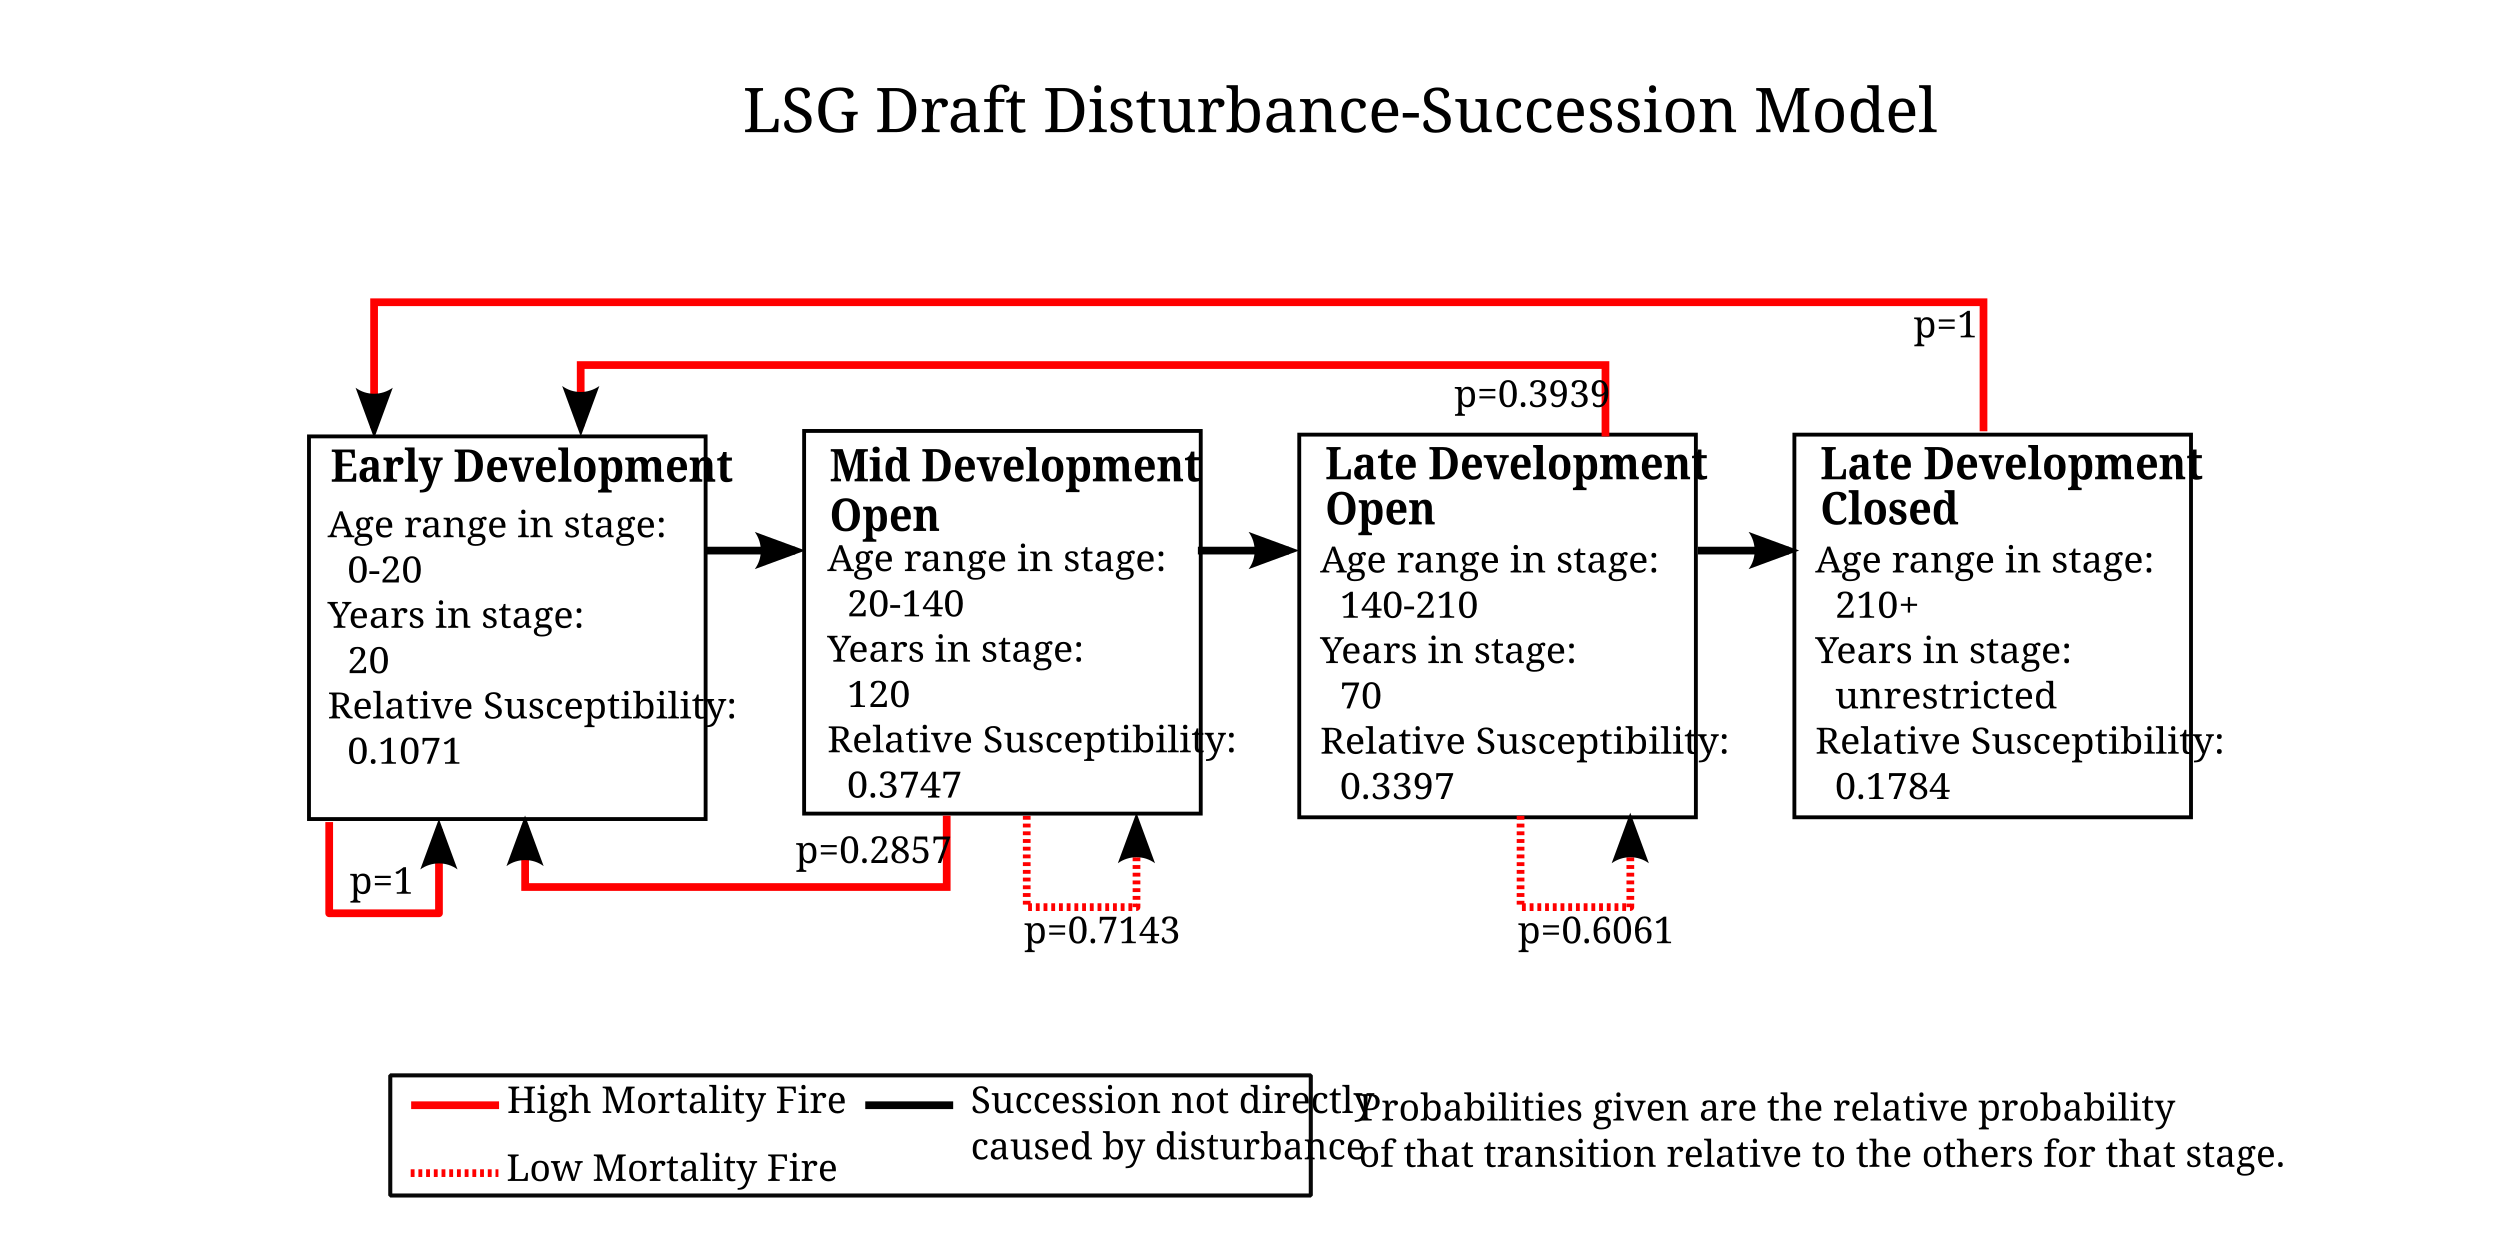
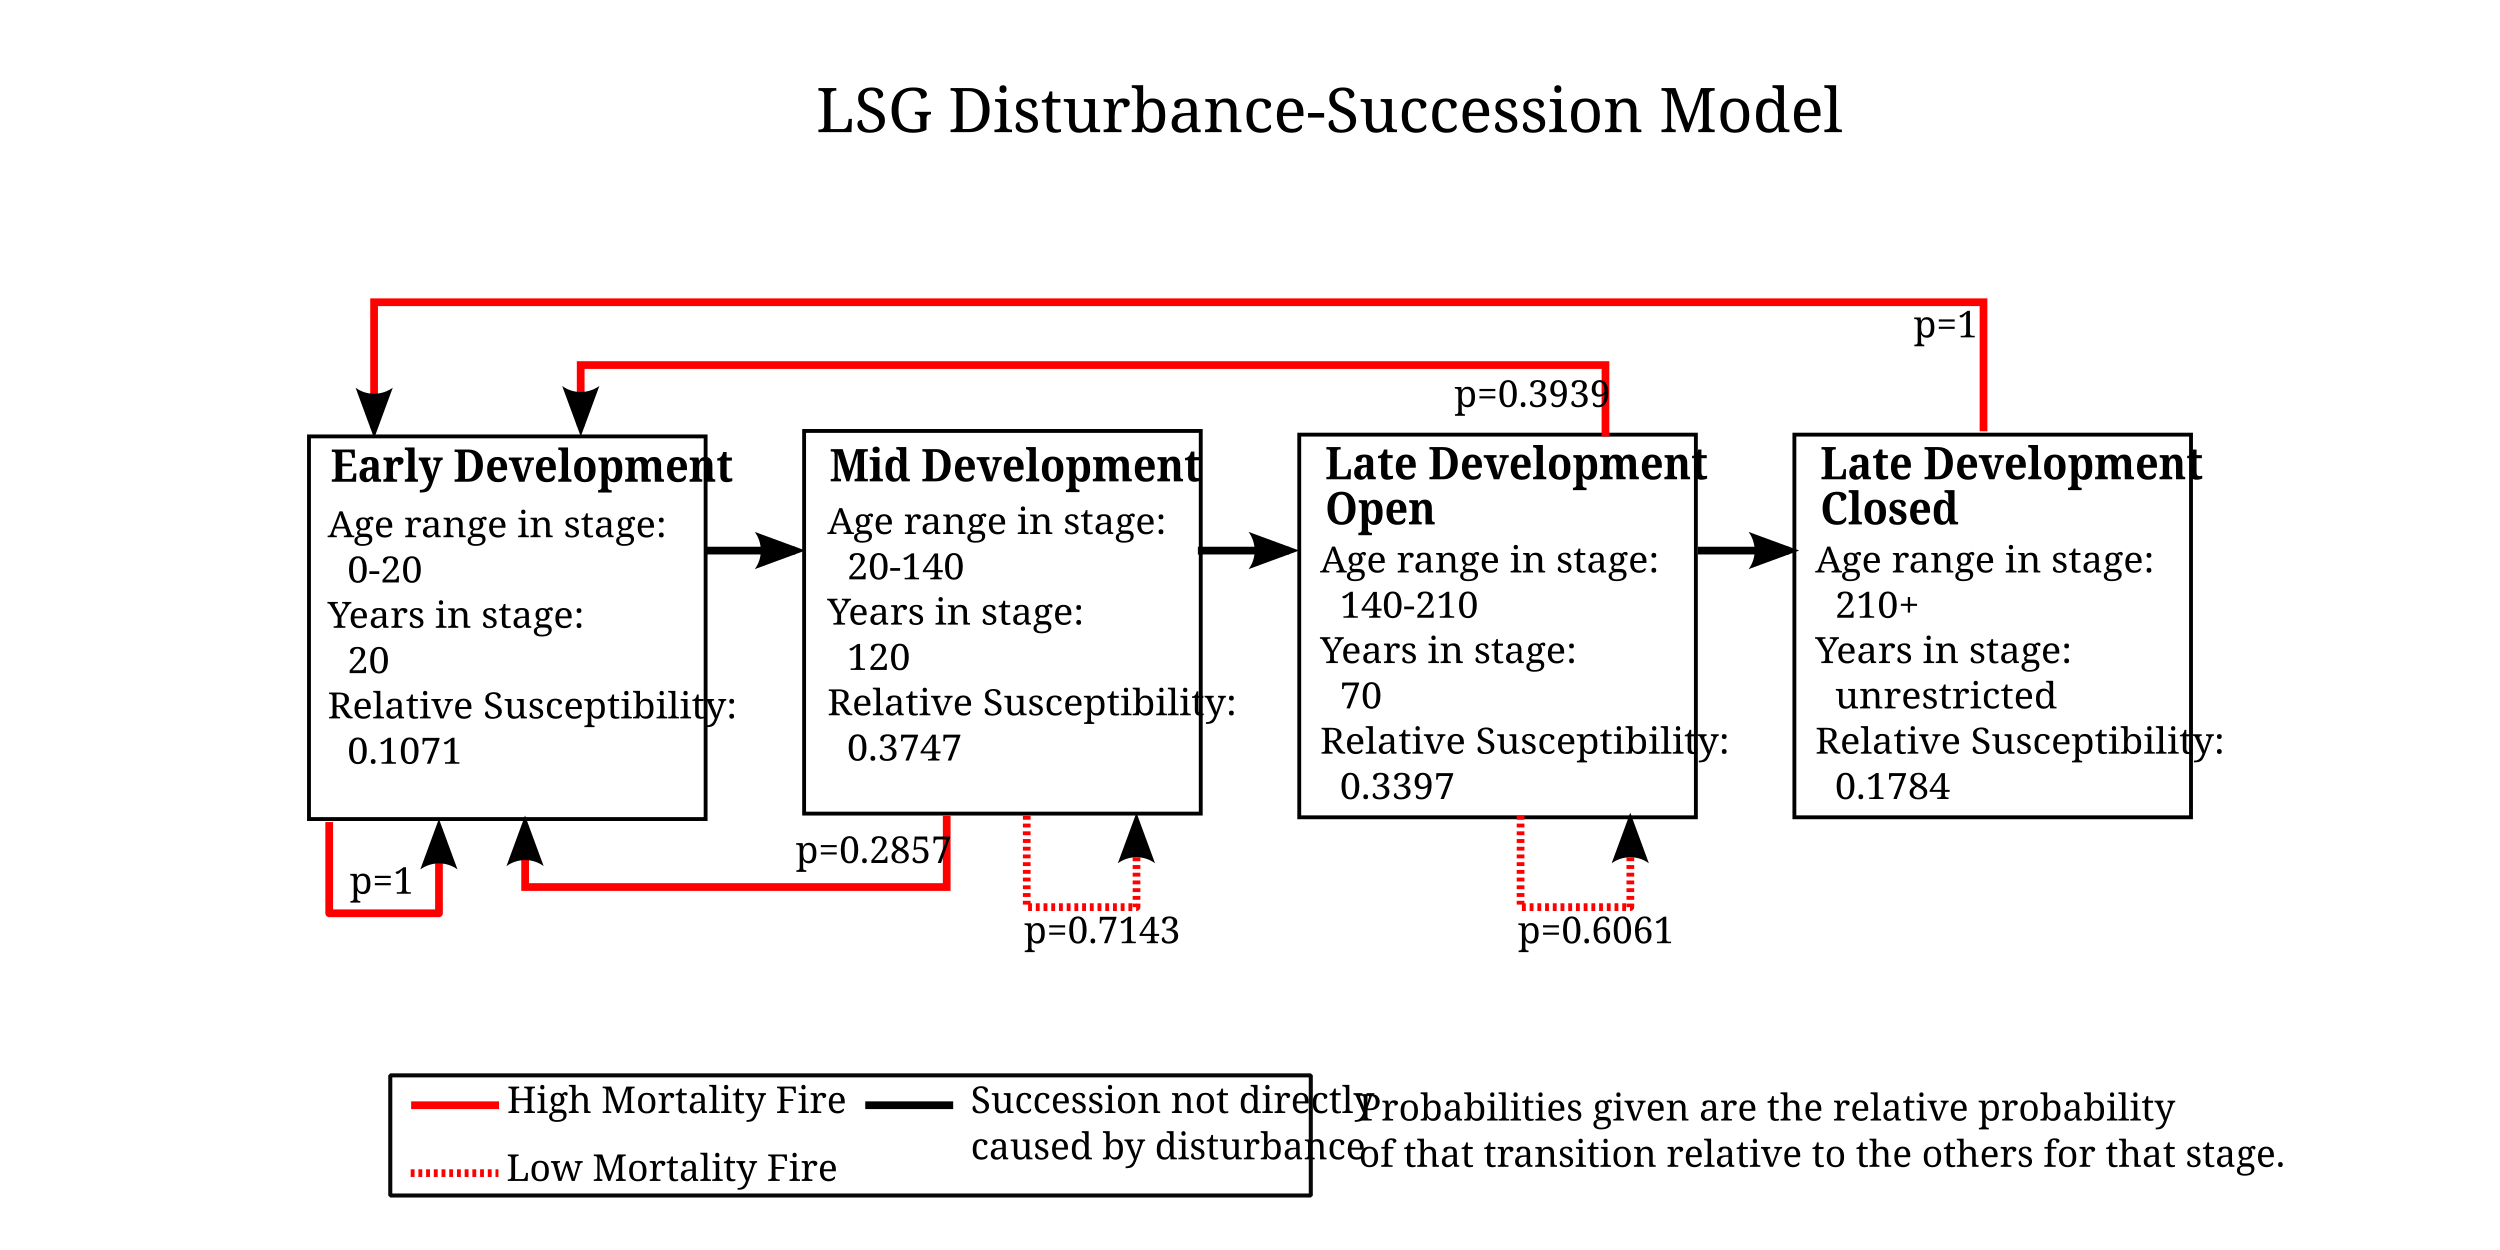
<svg xmlns="http://www.w3.org/2000/svg" width="810" height="405" id="svg2" version="1.1">
  <defs id="defs4">
    <marker orient="auto" refY="0" refX="0" id="Arrow2Mstart" style="overflow:visible">
      <path id="path4311" style="font-size:12px;fill-rule:evenodd;stroke-width:0.625;stroke-linejoin:round" d="M 8.719,4.034 -2.207,0.016 8.719,-4.002 c -1.745,2.372 -1.735,5.617 -6e-7,8.035 z" transform="scale(0.6,0.6)" />
    </marker>
    <marker orient="auto" refY="0" refX="0" id="Arrow1Mstart" style="overflow:visible">
      <path id="path7827" d="M 0,0 5,-5 -12.5,0 5,5 0,0 z" style="fill-rule:evenodd;stroke:#000000;stroke-width:1pt;marker-start:none" transform="matrix(0.4,0,0,0.4,4,0)" />
    </marker>
    <marker orient="auto" refY="0" refX="0" id="Arrow1Mend" style="overflow:visible">
      <path id="path6192" d="M 0,0 5,-5 -12.5,0 5,5 0,0 z" style="fill-rule:evenodd;stroke:#000000;stroke-width:1pt;marker-start:none" transform="matrix(-0.4,0,0,-0.4,-4,0)" />
    </marker>
    <marker orient="auto" refY="0" refX="0" id="Arrow1Lend" style="overflow:visible">
      <path id="path3980" d="M 0,0 5,-5 -12.5,0 5,5 0,0 z" style="fill-rule:evenodd;stroke:#000000;stroke-width:1pt;marker-start:none" transform="matrix(-0.8,0,0,-0.8,-10,0)" />
    </marker>
    <marker orient="auto" refY="0" refX="0" id="Arrow1Lstart" style="overflow:visible">
      <path id="path3977" d="M 0,0 5,-5 -12.5,0 5,5 0,0 z" style="fill-rule:evenodd;stroke:#000000;stroke-width:1pt;marker-start:none" transform="matrix(0.8,0,0,0.8,10,0)" />
    </marker>
    <marker orient="auto" refY="0" refX="0" id="Arrow2Lend" style="overflow:visible">
      <path id="path3998" style="font-size:12px;fill-rule:evenodd;stroke-width:0.625;stroke-linejoin:round" d="M 8.719,4.034 -2.207,0.016 8.719,-4.002 c -1.745,2.372 -1.735,5.617 -6e-7,8.035 z" transform="matrix(-1.1,0,0,-1.1,-1.1,0)" />
    </marker>
    <marker orient="auto" refY="0" refX="0" id="Arrow2Mend" style="overflow:visible">
      <path id="path4004" style="font-size:12px;fill-rule:evenodd;stroke-width:0.625;stroke-linejoin:round" d="M 8.719,4.034 -2.207,0.016 8.719,-4.002 c -1.745,2.372 -1.735,5.617 -6e-7,8.035 z" transform="scale(-0.6,-0.6)" />
    </marker>
    <marker orient="auto" refY="0" refX="0" id="TriangleOutM" style="overflow:visible">
      <path id="path4123" d="m 5.77,0 -8.65,5 0,-10 8.65,5 z" style="fill-rule:evenodd;stroke:#000000;stroke-width:1pt;marker-start:none" transform="scale(0.4,0.4)" />
    </marker>
  </defs>
  <g id="layer7" style="display:inline" transform="translate(0,-180)">
    <text xml:space="preserve" style="font-size:12px;font-style:normal;font-variant:normal;font-weight:normal;font-stretch:normal;text-align:start;line-height:125%;letter-spacing:0px;word-spacing:0px;writing-mode:lr-tb;text-anchor:start;fill:#000000;fill-opacity:1;stroke:none;font-family:Garamond;-inkscape-font-specification:Garamond" x="440.25" y="528.052" id="text3982">
      <tspan x="440.25" y="528.052" id="tspan6796" />
      <tspan x="440.25" y="543.052" id="tspan6798">Probabilities given are the relative probability </tspan>
      <tspan x="440.25" y="558.052" id="tspan3384">of that transition relative to the others for that stage.</tspan>
    </text>
-     <text xml:space="preserve" style="font-size:12px;font-style:normal;font-variant:normal;font-weight:normal;font-stretch:normal;text-align:start;line-height:125%;letter-spacing:0px;word-spacing:0px;writing-mode:lr-tb;text-anchor:start;fill:#000000;fill-opacity:1;stroke:none;display:inline;font-family:Garamond;-inkscape-font-specification:Garamond" x="240.645" y="222.816" id="text4082">
-       <tspan id="tspan4084" x="240.645" y="222.816" style="font-size:20px">LSG Draft Disturbance-Succession Model</tspan>
+     <text xml:space="preserve" style="font-size:12px;font-style:normal;font-variant:normal;font-weight:normal;font-stretch:normal;text-align:start;line-height:125%;letter-spacing:0px;word-spacing:0px;writing-mode:lr-tb;text-anchor:start;fill:#000000;fill-opacity:1;stroke:none;display:inline;font-family:Garamond;-inkscape-font-specification:Garamond" x="264.395" y="222.816" id="text4082">
+       <tspan id="tspan4084" x="264.395" y="222.816" style="font-size:20px">LSG Disturbance-Succession Model</tspan>
    </text>
    <g id="g4211" transform="translate(-75.72105,0)">
      <g transform="translate(-316.9964,0)" id="g3370">
        <g id="g3386" transform="translate(294,-22)">
          <text id="text3898" y="562.617" x="262.986" style="font-size:12px;font-style:normal;font-variant:normal;font-weight:normal;font-stretch:normal;text-align:start;line-height:125%;letter-spacing:0px;word-spacing:0px;writing-mode:lr-tb;text-anchor:start;fill:#000000;fill-opacity:1;stroke:none;display:inline;font-family:Garamond;-inkscape-font-specification:Garamond" xml:space="preserve">
            <tspan id="tspan3978" y="562.617" x="262.986">High Mortality Fire</tspan>
          </text>
          <path id="path3928" d="m 231.929,560.094 28.483,0" style="fill:none;stroke:#ff0000;stroke-width:2.5;stroke-linecap:butt;stroke-linejoin:miter;stroke-miterlimit:4;stroke-opacity:1;stroke-dasharray:none;display:inline" />
        </g>
        <text xml:space="preserve" style="font-size:12px;font-style:normal;font-variant:normal;font-weight:normal;font-stretch:normal;text-align:start;line-height:125%;letter-spacing:0px;word-spacing:0px;writing-mode:lr-tb;text-anchor:start;fill:#000000;fill-opacity:1;stroke:none;display:inline;font-family:Garamond;-inkscape-font-specification:Garamond" x="556.796" y="562.617" id="text4005">
          <tspan x="556.796" y="562.617" id="tspan4007">Low Mortality Fire</tspan>
        </text>
        <path style="fill:none;stroke:#ff0000;stroke-width:2.497;stroke-linecap:butt;stroke-linejoin:miter;stroke-miterlimit:4;stroke-opacity:1;stroke-dasharray:1.249, 1.249;stroke-dashoffset:0;display:inline" d="m 525.783,560.094 28.42,0" id="path4009" />
        <g id="g3391" transform="translate(144,-22)">
          <text id="text4021" y="562.617" x="560.119" style="font-size:12px;font-style:normal;font-variant:normal;font-weight:normal;font-stretch:normal;text-align:start;line-height:125%;letter-spacing:0px;word-spacing:0px;writing-mode:lr-tb;text-anchor:start;fill:#000000;fill-opacity:1;stroke:none;display:inline;font-family:Garamond;-inkscape-font-specification:Garamond" xml:space="preserve">
            <tspan id="tspan4023" y="562.617" x="560.119"> Succession not directly </tspan>
            <tspan y="577.617" x="560.119" id="tspan3552"> caused by disturbance</tspan>
          </text>
          <path id="path4025" d="m 529.063,560.094 28.483,0" style="fill:none;stroke:#000000;stroke-width:2.5;stroke-linecap:butt;stroke-linejoin:miter;stroke-miterlimit:4;stroke-opacity:1;stroke-dasharray:none;display:inline" />
        </g>
      </g>
      <rect y="528.414" x="202.169" height="38.934" width="298.248" id="rect3408" style="opacity:0.97;fill:none;stroke:#000000;stroke-width:1.317;stroke-linecap:round;stroke-linejoin:miter;stroke-miterlimit:1.2;stroke-opacity:1;stroke-dasharray:none;stroke-dashoffset:0" />
    </g>
  </g>
  <g id="layer1" transform="translate(0,-647.3622)" style="display:inline">
    <flowRoot xml:space="preserve" id="flowRoot3761" style="font-size:10px;font-style:normal;font-variant:normal;font-weight:normal;font-stretch:normal;line-height:125%;letter-spacing:0px;word-spacing:0px;fill:#000000;fill-opacity:1;stroke:none;font-family:Garamond;-inkscape-font-specification:Garamond">
      <flowRegion id="flowRegion3763">
        <rect id="rect3765" width="81.861" height="81.861" x="272.578" y="244.495" style="font-size:10px;font-style:normal;font-variant:normal;font-weight:normal;font-stretch:normal;font-family:Garamond;-inkscape-font-specification:Garamond" />
      </flowRegion>
      <flowPara id="flowPara3767" />
    </flowRoot>
    <text xml:space="preserve" style="font-size:40px;font-style:normal;font-weight:normal;line-height:125%;letter-spacing:0px;word-spacing:0px;fill:#000000;fill-opacity:1;stroke:none;font-family:Sans" x="306.542" y="272.362" id="text3769" transform="translate(0,467.3622)">
      <tspan id="tspan3771" x="306.542" y="272.362" />
    </text>
    <flowRoot xml:space="preserve" id="flowRoot3773" style="font-size:40px;font-style:normal;font-variant:normal;font-weight:normal;font-stretch:normal;line-height:125%;letter-spacing:0px;word-spacing:0px;fill:#000000;fill-opacity:1;stroke:none;font-family:Garamond;-inkscape-font-specification:Garamond">
      <flowRegion id="flowRegion3775">
        <rect id="rect3777" width="81.861" height="76.635" x="272.578" y="247.107" style="font-style:normal;font-variant:normal;font-weight:normal;font-stretch:normal;font-family:Garamond;-inkscape-font-specification:Garamond" />
      </flowRegion>
      <flowPara id="flowPara3779" />
    </flowRoot>
    <flowRoot xml:space="preserve" id="flowRoot3789" style="font-size:40px;font-style:normal;font-weight:normal;line-height:125%;letter-spacing:0px;word-spacing:0px;fill:#000000;fill-opacity:1;stroke:none;font-family:Sans">
      <flowRegion id="flowRegion3791">
        <rect id="rect3793" width="8" height="48" x="264" y="257" />
      </flowRegion>
      <flowPara id="flowPara3795" />
    </flowRoot>
    <flowRoot xml:space="preserve" id="flowRoot3930" style="font-size:40px;font-style:normal;font-weight:normal;line-height:125%;letter-spacing:0px;word-spacing:0px;fill:#000000;fill-opacity:1;stroke:none;font-family:Sans">
      <flowRegion id="flowRegion3932">
        <rect id="rect3934" width="67.056" height="40.93" x="311.767" y="137.379" />
      </flowRegion>
      <flowPara id="flowPara3936" />
    </flowRoot>
    <flowRoot xml:space="preserve" id="flowRoot3938" style="font-size:40px;font-style:normal;font-weight:normal;line-height:125%;letter-spacing:0px;word-spacing:0px;fill:#000000;fill-opacity:1;stroke:none;font-family:Sans">
      <flowRegion id="flowRegion3940">
        <rect id="rect3942" width="55.735" height="74.023" x="262.128" y="239.269" />
      </flowRegion>
      <flowPara id="flowPara3944" />
    </flowRoot>
    <rect style="fill:none;stroke:#000000;stroke-width:0.99;stroke-linejoin:round;stroke-miterlimit:4;stroke-opacity:1;stroke-dasharray:none" id="rect6143" width="0" height="27.529" x="304.888" y="207.847" transform="translate(0,467.3622)" rx="0" ry="7.571" />
    <text xml:space="preserve" style="font-size:12px;font-style:normal;font-variant:normal;font-weight:normal;font-stretch:normal;text-align:start;line-height:125%;letter-spacing:0px;word-spacing:0px;writing-mode:lr-tb;text-anchor:start;fill:#000000;fill-opacity:1;stroke:none;font-family:Garamond;-inkscape-font-specification:Garamond" x="306.354" y="364.51" id="text3175" transform="translate(0,467.3622)">
      <tspan id="tspan3177" x="306.354" y="364.51" />
      <tspan id="tspan3179" x="306.354" y="379.51" />
    </text>
    <flowRoot xml:space="preserve" id="flowRoot3204" style="font-size:12px;font-style:normal;font-variant:normal;font-weight:normal;font-stretch:normal;text-align:start;line-height:125%;letter-spacing:0px;word-spacing:0px;writing-mode:lr-tb;text-anchor:start;fill:#000000;fill-opacity:1;stroke:none;font-family:Garamond;-inkscape-font-specification:Garamond">
      <flowRegion id="flowRegion3206">
        <rect id="rect3208" width="28.621" height="37.102" x="429.319" y="325.288" />
      </flowRegion>
      <flowPara id="flowPara3210" />
    </flowRoot>
  </g>
  <g id="layer5" style="display:inline" transform="translate(0,-180)" />
  <g id="layer6" style="display:inline" transform="translate(0,-180)" />
  <g id="layer3" style="display:inline" transform="translate(0,-180)" />
  <g id="layer4" style="display:inline" transform="translate(0,-180)" />
  <g id="layer2" style="display:inline" transform="translate(0,-180)">
    <flowRoot style="font-size:12px;font-style:normal;font-variant:normal;font-weight:normal;font-stretch:normal;text-align:start;line-height:125%;letter-spacing:0px;word-spacing:0px;writing-mode:lr-tb;text-anchor:start;fill:#000000;fill-opacity:1;stroke:none;font-family:Garamond;-inkscape-font-specification:Garamond" id="flowRoot3183" xml:space="preserve" transform="translate(-57.66791,-635.7685)">
      <flowRegion id="flowRegion3185">
        <rect y="213.983" x="60.423" height="54.062" width="34.982" id="rect3187" />
      </flowRegion>
      <flowPara id="flowPara3189" />
    </flowRoot>
    <flowRoot xml:space="preserve" id="flowRoot4224" style="font-size:14px;font-style:normal;font-variant:normal;font-weight:normal;font-stretch:normal;text-align:start;line-height:125%;letter-spacing:0px;word-spacing:0px;writing-mode:lr-tb;text-anchor:start;fill:#000000;fill-opacity:1;stroke:none;font-family:Garamond;-inkscape-font-specification:Garamond">
      <flowRegion id="flowRegion4226">
        <rect id="rect4228" width="63" height="93.5" x="212" y="396.5" />
      </flowRegion>
      <flowPara id="flowPara4230" />
    </flowRoot>
    <text xml:space="preserve" style="font-size:12px;font-style:normal;font-variant:normal;font-weight:normal;font-stretch:normal;text-align:start;line-height:125%;letter-spacing:0px;word-spacing:0px;writing-mode:lr-tb;text-anchor:start;fill:#000000;fill-opacity:1;stroke:none;font-family:Garamond;-inkscape-font-specification:Garamond" x="295.943" y="-30.219" id="text4545">
      <tspan style="font-size:10px" id="tspan4547" x="295.943" y="-30.219" />
    </text>
    <flowRoot xml:space="preserve" id="flowRoot4647" style="font-size:14px;font-style:normal;font-variant:normal;font-weight:normal;font-stretch:normal;text-align:start;line-height:125%;letter-spacing:0px;word-spacing:0px;writing-mode:lr-tb;text-anchor:start;fill:#000000;fill-opacity:1;stroke:none;font-family:Garamond;-inkscape-font-specification:Garamond">
      <flowRegion id="flowRegion4649">
        <rect id="rect4651" width="9.873" height="51.644" x="516.437" y="584.062" />
      </flowRegion>
      <flowPara id="flowPara4653" />
    </flowRoot>
    <flowRoot xml:space="preserve" id="flowRoot4753" style="font-size:14px;font-style:normal;font-variant:normal;font-weight:normal;font-stretch:normal;text-align:start;line-height:125%;letter-spacing:0px;word-spacing:0px;writing-mode:lr-tb;text-anchor:start;fill:#000000;fill-opacity:1;stroke:none;font-family:Garamond;-inkscape-font-specification:Garamond">
      <flowRegion id="flowRegion4755">
        <rect id="rect4757" width="41.011" height="18.987" x="359.227" y="494.445" />
      </flowRegion>
      <flowPara id="flowPara4759" />
    </flowRoot>
    <text xml:space="preserve" style="font-size:12px;font-style:normal;font-variant:normal;font-weight:normal;font-stretch:normal;text-align:start;line-height:125%;letter-spacing:0px;word-spacing:0px;writing-mode:lr-tb;text-anchor:start;fill:#000000;fill-opacity:1;stroke:none;font-family:Garamond;-inkscape-font-specification:Garamond" x="180.699" y="-156.568" id="text4976">
      <tspan id="tspan4978" x="180.699" y="-156.568" style="font-size:10px" />
    </text>
    <text id="text4984" y="-177.724" x="584.22" style="font-size:12px;font-style:normal;font-variant:normal;font-weight:normal;font-stretch:normal;text-align:start;line-height:125%;letter-spacing:0px;word-spacing:0px;writing-mode:lr-tb;text-anchor:start;fill:#000000;fill-opacity:1;stroke:none;font-family:Garamond;-inkscape-font-specification:Garamond" xml:space="preserve">
      <tspan style="font-size:10px" y="-177.724" x="584.22" id="tspan4986" />
    </text>
    <path style="fill:none;stroke:#ff0000;stroke-width:2.5;stroke-linejoin:round;stroke-miterlimit:4;stroke-opacity:1;stroke-dasharray:1.25, 1.25;stroke-dashoffset:0;marker-end:url(#Arrow2Mend);display:inline" d="m 332.661,444.351 0,29.554 35.568,0 0,-27.287" id="path10139" />
    <g id="g3182" transform="translate(-40.4885,2.737587)">
      <text xml:space="preserve" style="font-size:14px;font-style:normal;font-variant:normal;font-weight:bold;font-stretch:normal;text-align:start;line-height:125%;letter-spacing:0px;word-spacing:0px;writing-mode:lr-tb;text-anchor:start;fill:#000000;fill-opacity:1;stroke:none;font-family:Garamond;-inkscape-font-specification:Garamond Bold" x="154.038" y="301.935" id="text4506" transform="scale(0.9582851,1.043531)">
        <tspan id="tspan4508" x="154.038" y="301.935" style="font-size:14px;font-style:normal;font-variant:normal;font-weight:bold;font-stretch:normal;text-align:start;line-height:125%;writing-mode:lr-tb;text-anchor:start;font-family:Garamond;-inkscape-font-specification:Garamond Bold" />
        <tspan x="154.038" y="319.435" style="font-size:14px;font-style:normal;font-variant:normal;font-weight:bold;font-stretch:normal;text-align:start;line-height:125%;writing-mode:lr-tb;text-anchor:start;font-family:Garamond;-inkscape-font-specification:Garamond Bold" id="tspan4510">Early Development</tspan>
        <tspan id="tspan4512" x="154.038" y="336.935" style="font-size:14px;font-style:normal;font-variant:normal;font-weight:bold;font-stretch:normal;text-align:start;line-height:125%;writing-mode:lr-tb;text-anchor:start;font-family:Garamond;-inkscape-font-specification:Garamond Bold" />
        <tspan x="154.038" y="354.435" style="font-size:14px;font-style:normal;font-variant:normal;font-weight:bold;font-stretch:normal;text-align:start;line-height:125%;writing-mode:lr-tb;text-anchor:start;font-family:Garamond;-inkscape-font-specification:Garamond Bold" id="tspan4514" />
        <tspan x="154.038" y="371.935" id="tspan4516" style="font-size:14px;font-style:normal;font-variant:normal;font-weight:bold;font-stretch:normal;text-align:start;line-height:125%;writing-mode:lr-tb;text-anchor:start;font-family:Garamond;-inkscape-font-specification:Garamond Bold" />
        <tspan x="154.038" y="389.435" id="tspan4518" />
        <tspan x="154.038" y="406.935" id="tspan4520" />
      </text>
      <text transform="scale(1.021757,0.9787063)" xml:space="preserve" style="font-size:12px;font-style:normal;font-variant:normal;font-weight:normal;font-stretch:normal;text-align:start;line-height:125%;letter-spacing:0px;word-spacing:0px;writing-mode:lr-tb;text-anchor:start;fill:#000000;fill-opacity:1;stroke:none;font-family:Garamond;-inkscape-font-specification:Garamond" x="143.515" y="358.953" id="text4522">
        <tspan id="tspan4524" x="143.515" y="358.953" style="font-size:12px;font-style:normal;font-variant:normal;font-weight:normal;font-stretch:normal;text-align:start;line-height:125%;writing-mode:lr-tb;text-anchor:start;font-family:Garamond;-inkscape-font-specification:Garamond">Age range in stage:</tspan>
        <tspan id="tspan3290" x="143.515" y="373.953" style="font-size:12px;font-style:normal;font-variant:normal;font-weight:normal;font-stretch:normal;text-align:start;line-height:125%;writing-mode:lr-tb;text-anchor:start;font-family:Garamond;-inkscape-font-specification:Garamond">  0-20 </tspan>
        <tspan x="143.515" y="388.953" style="font-size:12px;font-style:normal;font-variant:normal;font-weight:normal;font-stretch:normal;text-align:start;line-height:125%;writing-mode:lr-tb;text-anchor:start;font-family:Garamond;-inkscape-font-specification:Garamond" id="tspan3459">Years in stage:</tspan>
        <tspan id="tspan3300" x="143.515" y="403.953" style="font-size:12px;font-style:normal;font-variant:normal;font-weight:normal;font-stretch:normal;text-align:start;line-height:125%;writing-mode:lr-tb;text-anchor:start;font-family:Garamond;-inkscape-font-specification:Garamond">  20</tspan>
        <tspan id="tspan3326" x="143.515" y="418.953" style="font-size:12px;font-style:normal;font-variant:normal;font-weight:normal;font-stretch:normal;text-align:start;line-height:125%;writing-mode:lr-tb;text-anchor:start;font-family:Garamond;-inkscape-font-specification:Garamond">Relative Susceptibility: </tspan>
        <tspan id="tspan3443" x="143.515" y="433.953" style="font-size:12px;font-style:normal;font-variant:normal;font-weight:normal;font-stretch:normal;text-align:start;line-height:125%;writing-mode:lr-tb;text-anchor:start;font-family:Garamond;-inkscape-font-specification:Garamond">  0.1071</tspan>
        <tspan id="tspan3513" x="143.515" y="448.953" style="font-size:12px;font-style:normal;font-variant:normal;font-weight:normal;font-stretch:normal;text-align:start;line-height:125%;writing-mode:lr-tb;text-anchor:start;font-family:Garamond;-inkscape-font-specification:Garamond" />
      </text>
      <rect y="318.655" x="140.601" height="123.98" width="128.507" id="rect4536" style="fill:#000000;fill-opacity:0;fill-rule:evenodd;stroke:#000000;stroke-width:1.25;stroke-linecap:butt;stroke-linejoin:miter;stroke-miterlimit:4;stroke-opacity:1;stroke-dasharray:none" />
    </g>
    <path style="fill:none;stroke:#000000;stroke-width:2.5;stroke-linecap:butt;stroke-linejoin:miter;stroke-miterlimit:4;stroke-opacity:1;stroke-dasharray:none;marker-end:url(#Arrow2Mend)" d="m 228.113,358.394 29.516,0" id="path4357" />
    <text xml:space="preserve" style="font-size:12px;font-style:normal;font-variant:normal;font-weight:normal;font-stretch:normal;text-align:start;line-height:125%;letter-spacing:0px;word-spacing:0px;writing-mode:lr-tb;text-anchor:start;fill:#000000;fill-opacity:1;stroke:none;font-family:Garamond;-inkscape-font-specification:Garamond" x="331.803" y="485.607" id="text3397">
      <tspan id="tspan3403" style="font-size:12px;font-style:normal;font-variant:normal;font-weight:normal;font-stretch:normal;text-align:start;line-height:125%;writing-mode:lr-tb;text-anchor:start;font-family:Garamond;-inkscape-font-specification:Garamond" x="331.803" y="485.607">p=0.7143</tspan>
    </text>
    <text xml:space="preserve" style="font-size:9px;font-style:normal;font-variant:normal;font-weight:normal;font-stretch:normal;text-align:start;line-height:125%;letter-spacing:0px;word-spacing:0px;writing-mode:lr-tb;text-anchor:start;fill:#000000;fill-opacity:1;stroke:none;font-family:Garamond;-inkscape-font-specification:Garamond" x="108.819" y="642.79" id="text4483" transform="translate(0,-90)">
      <tspan id="tspan4485" x="108.819" y="642.79" />
    </text>
-     <g id="g3201" transform="translate(-92.41492,2.737587)">
-       <text xml:space="preserve" style="font-size:14px;font-style:normal;font-variant:normal;font-weight:bold;font-stretch:normal;text-align:start;line-height:110%;letter-spacing:0px;word-spacing:0px;writing-mode:lr-tb;text-anchor:start;fill:#000000;fill-opacity:1;stroke:none;font-family:Garamond;-inkscape-font-specification:Garamond Bold" x="376.928" y="303.912" id="text4188" transform="scale(0.9582851,1.043531)">
-         <tspan id="tspan4190" x="376.928" y="303.912" style="font-size:14px;font-style:normal;font-variant:normal;font-weight:bold;font-stretch:normal;text-align:start;line-height:110%;writing-mode:lr-tb;text-anchor:start;font-family:Garamond;-inkscape-font-specification:Garamond Bold" />
-         <tspan id="tspan4220" x="376.928" y="319.312" style="font-size:14px;font-style:normal;font-variant:normal;font-weight:bold;font-stretch:normal;text-align:start;line-height:110%;writing-mode:lr-tb;text-anchor:start;font-family:Garamond;-inkscape-font-specification:Garamond Bold">Mid Development</tspan>
-         <tspan id="tspan3178" x="376.928" y="334.712" style="font-size:14px;font-style:normal;font-variant:normal;font-weight:bold;font-stretch:normal;text-align:start;line-height:110%;writing-mode:lr-tb;text-anchor:start;font-family:Garamond;-inkscape-font-specification:Garamond Bold">Open</tspan>
-         <tspan x="376.928" y="350.112" style="font-size:14px;font-style:normal;font-variant:normal;font-weight:bold;font-stretch:normal;text-align:start;line-height:110%;writing-mode:lr-tb;text-anchor:start;font-family:Garamond;-inkscape-font-specification:Garamond Bold" id="tspan4194" />
-         <tspan x="376.928" y="365.512" id="tspan4196" style="font-size:14px;font-style:normal;font-variant:normal;font-weight:bold;font-stretch:normal;text-align:start;line-height:110%;writing-mode:lr-tb;text-anchor:start;font-family:Garamond;-inkscape-font-specification:Garamond Bold" />
-         <tspan x="376.928" y="380.912" id="tspan4198" />
-         <tspan x="376.928" y="396.312" id="tspan4200" />
-       </text>
-       <text transform="scale(1.021757,0.9787063)" xml:space="preserve" style="font-size:12px;font-style:normal;font-variant:normal;font-weight:normal;font-stretch:normal;text-align:start;line-height:125%;letter-spacing:0px;word-spacing:0px;writing-mode:lr-tb;text-anchor:start;fill:#000000;fill-opacity:1;stroke:none;font-family:Garamond;-inkscape-font-specification:Garamond" x="352.784" y="370.159" id="text3421">
-         <tspan id="tspan3423" x="352.784" y="370.159" style="font-size:12px;font-style:normal;font-variant:normal;font-weight:normal;font-stretch:normal;text-align:start;line-height:125%;writing-mode:lr-tb;text-anchor:start;font-family:Garamond;-inkscape-font-specification:Garamond">Age range in stage:</tspan>
-         <tspan id="tspan3427" x="352.784" y="385.159" style="font-size:12px;font-style:normal;font-variant:normal;font-weight:normal;font-stretch:normal;text-align:start;line-height:125%;writing-mode:lr-tb;text-anchor:start;font-family:Garamond;-inkscape-font-specification:Garamond">  20-140</tspan>
-         <tspan x="352.784" y="400.159" style="font-size:12px;font-style:normal;font-variant:normal;font-weight:normal;font-stretch:normal;text-align:start;line-height:125%;writing-mode:lr-tb;text-anchor:start;font-family:Garamond;-inkscape-font-specification:Garamond" id="tspan3429">Years in stage:</tspan>
-         <tspan id="tspan3433" x="352.784" y="415.159" style="font-size:12px;font-style:normal;font-variant:normal;font-weight:normal;font-stretch:normal;text-align:start;line-height:125%;writing-mode:lr-tb;text-anchor:start;font-family:Garamond;-inkscape-font-specification:Garamond">  120</tspan>
-         <tspan id="tspan3435" x="352.784" y="430.159" style="font-size:12px;font-style:normal;font-variant:normal;font-weight:normal;font-stretch:normal;text-align:start;line-height:125%;writing-mode:lr-tb;text-anchor:start;font-family:Garamond;-inkscape-font-specification:Garamond">Relative Susceptibility: </tspan>
-         <tspan id="tspan4308" x="352.784" y="445.159" style="font-size:12px;font-style:normal;font-variant:normal;font-weight:normal;font-stretch:normal;text-align:start;line-height:125%;writing-mode:lr-tb;text-anchor:start;font-family:Garamond;-inkscape-font-specification:Garamond">  0.3747</tspan>
-         <tspan id="tspan3437" x="352.784" y="460.159" style="font-size:12px;font-style:normal;font-variant:normal;font-weight:normal;font-stretch:normal;text-align:start;line-height:125%;writing-mode:lr-tb;text-anchor:start;font-family:Garamond;-inkscape-font-specification:Garamond" />
-       </text>
-       <rect style="fill:#000000;fill-opacity:0;fill-rule:evenodd;stroke:#000000;stroke-width:1.25;stroke-linecap:butt;stroke-linejoin:miter;stroke-miterlimit:4;stroke-opacity:1;stroke-dasharray:none" id="rect4302" width="128.507" height="123.98" x="352.95" y="316.89" />
-     </g>
+     <text transform="scale(0.9582851,1.043531)" id="text4188" y="306.536" x="280.49" style="font-size:14px;font-style:normal;font-variant:normal;font-weight:bold;font-stretch:normal;text-align:start;line-height:110%;letter-spacing:0px;word-spacing:0px;writing-mode:lr-tb;text-anchor:start;fill:#000000;fill-opacity:1;stroke:none;font-family:Garamond;-inkscape-font-specification:Garamond Bold" xml:space="preserve">
+       <tspan style="font-size:14px;font-style:normal;font-variant:normal;font-weight:bold;font-stretch:normal;text-align:start;line-height:110%;writing-mode:lr-tb;text-anchor:start;font-family:Garamond;-inkscape-font-specification:Garamond Bold" y="306.536" x="280.49" id="tspan4190" />
+       <tspan style="font-size:14px;font-style:normal;font-variant:normal;font-weight:bold;font-stretch:normal;text-align:start;line-height:110%;writing-mode:lr-tb;text-anchor:start;font-family:Garamond;-inkscape-font-specification:Garamond Bold" y="321.936" x="280.49" id="tspan4220">Mid Development</tspan>
+       <tspan style="font-size:14px;font-style:normal;font-variant:normal;font-weight:bold;font-stretch:normal;text-align:start;line-height:110%;writing-mode:lr-tb;text-anchor:start;font-family:Garamond;-inkscape-font-specification:Garamond Bold" y="337.336" x="280.49" id="tspan3178" />
+       <tspan id="tspan4194" style="font-size:14px;font-style:normal;font-variant:normal;font-weight:bold;font-stretch:normal;text-align:start;line-height:110%;writing-mode:lr-tb;text-anchor:start;font-family:Garamond;-inkscape-font-specification:Garamond Bold" y="352.736" x="280.49" />
+       <tspan style="font-size:14px;font-style:normal;font-variant:normal;font-weight:bold;font-stretch:normal;text-align:start;line-height:110%;writing-mode:lr-tb;text-anchor:start;font-family:Garamond;-inkscape-font-specification:Garamond Bold" id="tspan4196" y="368.136" x="280.49" />
+       <tspan id="tspan4198" y="383.536" x="280.49" />
+       <tspan id="tspan4200" y="398.936" x="280.49" />
+     </text>
+     <text id="text3421" y="360.695" x="262.337" style="font-size:12px;font-style:normal;font-variant:normal;font-weight:normal;font-stretch:normal;text-align:start;line-height:125%;letter-spacing:0px;word-spacing:0px;writing-mode:lr-tb;text-anchor:start;fill:#000000;fill-opacity:1;stroke:none;font-family:Garamond;-inkscape-font-specification:Garamond" xml:space="preserve" transform="scale(1.021757,0.9787063)">
+       <tspan style="font-size:12px;font-style:normal;font-variant:normal;font-weight:normal;font-stretch:normal;text-align:start;line-height:125%;writing-mode:lr-tb;text-anchor:start;font-family:Garamond;-inkscape-font-specification:Garamond" y="360.695" x="262.337" id="tspan3423">Age range in stage:</tspan>
+       <tspan style="font-size:12px;font-style:normal;font-variant:normal;font-weight:normal;font-stretch:normal;text-align:start;line-height:125%;writing-mode:lr-tb;text-anchor:start;font-family:Garamond;-inkscape-font-specification:Garamond" y="375.695" x="262.337" id="tspan3427">  20-140</tspan>
+       <tspan id="tspan3429" style="font-size:12px;font-style:normal;font-variant:normal;font-weight:normal;font-stretch:normal;text-align:start;line-height:125%;writing-mode:lr-tb;text-anchor:start;font-family:Garamond;-inkscape-font-specification:Garamond" y="390.695" x="262.337">Years in stage:</tspan>
+       <tspan style="font-size:12px;font-style:normal;font-variant:normal;font-weight:normal;font-stretch:normal;text-align:start;line-height:125%;writing-mode:lr-tb;text-anchor:start;font-family:Garamond;-inkscape-font-specification:Garamond" y="405.695" x="262.337" id="tspan3433">  120</tspan>
+       <tspan style="font-size:12px;font-style:normal;font-variant:normal;font-weight:normal;font-stretch:normal;text-align:start;line-height:125%;writing-mode:lr-tb;text-anchor:start;font-family:Garamond;-inkscape-font-specification:Garamond" y="420.695" x="262.337" id="tspan3435">Relative Susceptibility: </tspan>
+       <tspan style="font-size:12px;font-style:normal;font-variant:normal;font-weight:normal;font-stretch:normal;text-align:start;line-height:125%;writing-mode:lr-tb;text-anchor:start;font-family:Garamond;-inkscape-font-specification:Garamond" y="435.695" x="262.337" id="tspan4308">  0.3747</tspan>
+       <tspan style="font-size:12px;font-style:normal;font-variant:normal;font-weight:normal;font-stretch:normal;text-align:start;line-height:125%;writing-mode:lr-tb;text-anchor:start;font-family:Garamond;-inkscape-font-specification:Garamond" y="450.695" x="262.337" id="tspan3437" />
+     </text>
+     <rect y="319.628" x="260.535" height="123.98" width="128.507" id="rect4302" style="fill:#000000;fill-opacity:0;fill-rule:evenodd;stroke:#000000;stroke-width:1.25;stroke-linecap:butt;stroke-linejoin:miter;stroke-miterlimit:4;stroke-opacity:1;stroke-dasharray:none" />
    <g id="g3220" transform="translate(-152.9108,2.737587)">
      <text transform="scale(0.9582851,1.043531)" id="text4338" y="304.682" x="607.627" style="font-size:14px;font-style:normal;font-variant:normal;font-weight:bold;font-stretch:normal;text-align:start;line-height:100%;letter-spacing:0px;word-spacing:0px;writing-mode:lr-tb;text-anchor:start;fill:#000000;fill-opacity:1;stroke:none;font-family:Garamond;-inkscape-font-specification:Garamond Bold" xml:space="preserve">
        <tspan style="font-size:14px;font-style:normal;font-variant:normal;font-weight:bold;font-stretch:normal;text-align:start;line-height:100%;writing-mode:lr-tb;text-anchor:start;font-family:Garamond;-inkscape-font-specification:Garamond Bold" y="304.682" x="607.627" id="tspan4340" />
        <tspan id="tspan4354" style="font-size:14px;font-style:normal;font-variant:normal;font-weight:bold;font-stretch:normal;text-align:start;line-height:100%;writing-mode:lr-tb;text-anchor:start;font-family:Garamond;-inkscape-font-specification:Garamond Bold" y="318.682" x="607.627">Late Development</tspan>
        <tspan id="tspan3180" style="font-size:14px;font-style:normal;font-variant:normal;font-weight:bold;font-stretch:normal;text-align:start;line-height:100%;writing-mode:lr-tb;text-anchor:start;font-family:Garamond;-inkscape-font-specification:Garamond Bold" y="332.682" x="607.627">Open</tspan>
        <tspan id="tspan4346" style="font-size:14px;font-style:normal;font-variant:normal;font-weight:bold;font-stretch:normal;text-align:start;line-height:100%;writing-mode:lr-tb;text-anchor:start;font-family:Garamond;-inkscape-font-specification:Garamond Bold" y="346.682" x="607.627" />
        <tspan style="font-size:14px;font-style:normal;font-variant:normal;font-weight:bold;font-stretch:normal;text-align:start;line-height:100%;writing-mode:lr-tb;text-anchor:start;font-family:Garamond;-inkscape-font-specification:Garamond Bold" id="tspan4348" y="360.682" x="607.627" />
        <tspan id="tspan4350" y="374.682" x="607.627" />
        <tspan id="tspan4352" y="388.682" x="607.627" />
      </text>
      <text transform="scale(1.021757,0.9787063)" xml:space="preserve" style="font-size:12px;font-style:normal;font-variant:normal;font-weight:normal;font-stretch:normal;text-align:start;line-height:125%;letter-spacing:0px;word-spacing:0px;writing-mode:lr-tb;text-anchor:start;fill:#000000;fill-opacity:1;stroke:none;font-family:Garamond;-inkscape-font-specification:Garamond" x="568.27" y="370.63" id="text4358">
        <tspan id="tspan4360" x="568.27" y="370.63" style="font-size:12px;font-style:normal;font-variant:normal;font-weight:normal;font-stretch:normal;text-align:start;line-height:125%;writing-mode:lr-tb;text-anchor:start;font-family:Garamond;-inkscape-font-specification:Garamond">Age range in stage:</tspan>
        <tspan id="tspan3456" x="568.27" y="385.63" style="font-size:12px;font-style:normal;font-variant:normal;font-weight:normal;font-stretch:normal;text-align:start;line-height:125%;writing-mode:lr-tb;text-anchor:start;font-family:Garamond;-inkscape-font-specification:Garamond">  140-210</tspan>
        <tspan x="568.27" y="400.63" style="font-size:12px;font-style:normal;font-variant:normal;font-weight:normal;font-stretch:normal;text-align:start;line-height:125%;writing-mode:lr-tb;text-anchor:start;font-family:Garamond;-inkscape-font-specification:Garamond" id="tspan4366">Years in stage:</tspan>
        <tspan id="tspan4368" x="568.27" y="415.63" style="font-size:12px;font-style:normal;font-variant:normal;font-weight:normal;font-stretch:normal;text-align:start;line-height:125%;writing-mode:lr-tb;text-anchor:start;font-family:Garamond;-inkscape-font-specification:Garamond">  70</tspan>
        <tspan id="tspan4370" x="568.27" y="430.63" style="font-size:12px;font-style:normal;font-variant:normal;font-weight:normal;font-stretch:normal;text-align:start;line-height:125%;writing-mode:lr-tb;text-anchor:start;font-family:Garamond;-inkscape-font-specification:Garamond">Relative Susceptibility: </tspan>
        <tspan id="tspan4376" x="568.27" y="445.63" style="font-size:12px;font-style:normal;font-variant:normal;font-weight:normal;font-stretch:normal;text-align:start;line-height:125%;writing-mode:lr-tb;text-anchor:start;font-family:Garamond;-inkscape-font-specification:Garamond">  0.3397</tspan>
      </text>
      <rect y="318.086" x="573.868" height="123.98" width="128.507" id="rect4304" style="fill:#000000;fill-opacity:0;fill-rule:evenodd;stroke:#000000;stroke-width:1.25;stroke-linecap:butt;stroke-linejoin:miter;stroke-miterlimit:4;stroke-opacity:1;stroke-dasharray:none" />
    </g>
    <g id="g3191" transform="translate(-79.99993,-2.4902306e-8)">
      <text transform="scale(0.9582851,1.043531)" id="text3277" y="307.305" x="698.948" style="font-size:14px;font-style:normal;font-variant:normal;font-weight:bold;font-stretch:normal;text-align:start;line-height:100%;letter-spacing:0px;word-spacing:0px;writing-mode:lr-tb;text-anchor:start;fill:#000000;fill-opacity:1;stroke:none;font-family:Garamond;-inkscape-font-specification:Garamond Bold" xml:space="preserve">
        <tspan style="font-size:14px;font-style:normal;font-variant:normal;font-weight:bold;font-stretch:normal;text-align:start;line-height:100%;writing-mode:lr-tb;text-anchor:start;font-family:Garamond;-inkscape-font-specification:Garamond Bold" y="307.305" x="698.948" id="tspan3279" />
        <tspan id="tspan3281" style="font-size:14px;font-style:normal;font-variant:normal;font-weight:bold;font-stretch:normal;text-align:start;line-height:100%;writing-mode:lr-tb;text-anchor:start;font-family:Garamond;-inkscape-font-specification:Garamond Bold" y="321.305" x="698.948">Late Development</tspan>
        <tspan id="tspan3283" style="font-size:14px;font-style:normal;font-variant:normal;font-weight:bold;font-stretch:normal;text-align:start;line-height:100%;writing-mode:lr-tb;text-anchor:start;font-family:Garamond;-inkscape-font-specification:Garamond Bold" y="335.305" x="698.948">Closed</tspan>
        <tspan id="tspan3285" style="font-size:14px;font-style:normal;font-variant:normal;font-weight:bold;font-stretch:normal;text-align:start;line-height:100%;writing-mode:lr-tb;text-anchor:start;font-family:Garamond;-inkscape-font-specification:Garamond Bold" y="349.305" x="698.948" />
        <tspan style="font-size:14px;font-style:normal;font-variant:normal;font-weight:bold;font-stretch:normal;text-align:start;line-height:100%;writing-mode:lr-tb;text-anchor:start;font-family:Garamond;-inkscape-font-specification:Garamond Bold" id="tspan3287" y="363.305" x="698.948" />
        <tspan id="tspan3289" y="377.305" x="698.948" />
        <tspan id="tspan3291" y="391.305" x="698.948" />
      </text>
      <text transform="scale(1.021757,0.9787063)" xml:space="preserve" style="font-size:12px;font-style:normal;font-variant:normal;font-weight:normal;font-stretch:normal;text-align:start;line-height:125%;letter-spacing:0px;word-spacing:0px;writing-mode:lr-tb;text-anchor:start;fill:#000000;fill-opacity:1;stroke:none;font-family:Garamond;-inkscape-font-specification:Garamond" x="653.918" y="373.427" id="text3293">
        <tspan id="tspan3295" x="653.918" y="373.427" style="font-size:12px;font-style:normal;font-variant:normal;font-weight:normal;font-stretch:normal;text-align:start;line-height:125%;writing-mode:lr-tb;text-anchor:start;font-family:Garamond;-inkscape-font-specification:Garamond">Age range in stage:</tspan>
        <tspan id="tspan3297" x="653.918" y="388.427" style="font-size:12px;font-style:normal;font-variant:normal;font-weight:normal;font-stretch:normal;text-align:start;line-height:125%;writing-mode:lr-tb;text-anchor:start;font-family:Garamond;-inkscape-font-specification:Garamond">  210+</tspan>
        <tspan x="653.918" y="403.427" style="font-size:12px;font-style:normal;font-variant:normal;font-weight:normal;font-stretch:normal;text-align:start;line-height:125%;writing-mode:lr-tb;text-anchor:start;font-family:Garamond;-inkscape-font-specification:Garamond" id="tspan3299">Years in stage:</tspan>
        <tspan id="tspan3301" x="653.918" y="418.427" style="font-size:12px;font-style:normal;font-variant:normal;font-weight:normal;font-stretch:normal;text-align:start;line-height:125%;writing-mode:lr-tb;text-anchor:start;font-family:Garamond;-inkscape-font-specification:Garamond">  unrestricted</tspan>
        <tspan id="tspan3303" x="653.918" y="433.427" style="font-size:12px;font-style:normal;font-variant:normal;font-weight:normal;font-stretch:normal;text-align:start;line-height:125%;writing-mode:lr-tb;text-anchor:start;font-family:Garamond;-inkscape-font-specification:Garamond">Relative Susceptibility: </tspan>
        <tspan id="tspan3305" x="653.918" y="448.427" style="font-size:12px;font-style:normal;font-variant:normal;font-weight:normal;font-stretch:normal;text-align:start;line-height:125%;writing-mode:lr-tb;text-anchor:start;font-family:Garamond;-inkscape-font-specification:Garamond">  0.1784</tspan>
        <tspan id="tspan3307" x="653.918" y="463.427" style="font-size:12px;font-style:normal;font-variant:normal;font-weight:normal;font-stretch:normal;text-align:start;line-height:125%;writing-mode:lr-tb;text-anchor:start;font-family:Garamond;-inkscape-font-specification:Garamond" />
      </text>
      <rect y="320.823" x="661.38" height="123.98" width="128.507" id="rect3309" style="fill:#000000;fill-opacity:0;fill-rule:evenodd;stroke:#000000;stroke-width:1.25;stroke-linecap:butt;stroke-linejoin:miter;stroke-miterlimit:4;stroke-opacity:1;stroke-dasharray:none" />
    </g>
    <path id="path4127" d="m 388.113,358.394 29.516,0" style="fill:none;stroke:#000000;stroke-width:2.5;stroke-linecap:butt;stroke-linejoin:miter;stroke-miterlimit:4;stroke-opacity:1;stroke-dasharray:none;marker-end:url(#Arrow2Mend)" />
    <path id="path4131" d="m 550.113,358.394 29.516,0" style="fill:none;stroke:#000000;stroke-width:2.5;stroke-linecap:butt;stroke-linejoin:miter;stroke-miterlimit:4;stroke-opacity:1;stroke-dasharray:none;marker-end:url(#Arrow2Mend)" />
    <path id="path4133" d="m 642.657,319.735 0,-41.809 -521.452,0 0,40.771" style="fill:none;stroke:#ff0000;stroke-width:2.5;stroke-linecap:butt;stroke-linejoin:miter;stroke-miterlimit:4;stroke-opacity:1;stroke-dasharray:none;marker-end:url(#Arrow2Mend);display:inline" />
    <path style="fill:none;stroke:#ff0000;stroke-width:2.5;stroke-linecap:butt;stroke-linejoin:miter;stroke-miterlimit:4;stroke-opacity:1;stroke-dasharray:none;marker-end:url(#Arrow2Mend);display:inline" d="m 520.17,321.395 0,-23.115 -332.027,0 0,19.853" id="path4135" />
    <path id="path4137" d="m 306.733,444.281 0,23.115 -136.591,0 0,-19.853" style="fill:none;stroke:#ff0000;stroke-width:2.5;stroke-linecap:butt;stroke-linejoin:miter;stroke-miterlimit:4;stroke-opacity:1;stroke-dasharray:none;marker-end:url(#Arrow2Mend);display:inline" />
    <text id="text4194" y="459.607" x="257.803" style="font-size:12px;font-style:normal;font-variant:normal;font-weight:normal;font-stretch:normal;text-align:start;line-height:125%;letter-spacing:0px;word-spacing:0px;writing-mode:lr-tb;text-anchor:start;fill:#000000;fill-opacity:1;stroke:none;font-family:Garamond;-inkscape-font-specification:Garamond" xml:space="preserve">
      <tspan y="459.607" x="257.803" style="font-size:12px;font-style:normal;font-variant:normal;font-weight:normal;font-stretch:normal;text-align:start;line-height:125%;writing-mode:lr-tb;text-anchor:start;font-family:Garamond;-inkscape-font-specification:Garamond" id="tspan4197">p=0.2857</tspan>
    </text>
    <text xml:space="preserve" style="font-size:12px;font-style:normal;font-variant:normal;font-weight:normal;font-stretch:normal;text-align:start;line-height:125%;letter-spacing:0px;word-spacing:0px;writing-mode:lr-tb;text-anchor:start;fill:#000000;fill-opacity:1;stroke:none;font-family:Garamond;-inkscape-font-specification:Garamond" x="471.199" y="311.834" id="text4199">
      <tspan id="tspan4201" style="font-size:12px;font-style:normal;font-variant:normal;font-weight:normal;font-stretch:normal;text-align:start;line-height:125%;writing-mode:lr-tb;text-anchor:start;font-family:Garamond;-inkscape-font-specification:Garamond" x="471.199" y="311.834">p=0.3939</tspan>
    </text>
    <text id="text4203" y="289.306" x="620.029" style="font-size:12px;font-style:normal;font-variant:normal;font-weight:normal;font-stretch:normal;text-align:start;line-height:125%;letter-spacing:0px;word-spacing:0px;writing-mode:lr-tb;text-anchor:start;fill:#000000;fill-opacity:1;stroke:none;font-family:Garamond;-inkscape-font-specification:Garamond" xml:space="preserve">
      <tspan y="289.306" x="620.029" style="font-size:12px;font-style:normal;font-variant:normal;font-weight:normal;font-stretch:normal;text-align:start;line-height:125%;writing-mode:lr-tb;text-anchor:start;font-family:Garamond;-inkscape-font-specification:Garamond" id="tspan4205">p=1</tspan>
    </text>
    <path id="path3210" d="m 492.661,444.351 0,29.554 35.568,0 0,-27.287" style="fill:none;stroke:#ff0000;stroke-width:2.5;stroke-linejoin:round;stroke-miterlimit:4;stroke-opacity:1;stroke-dasharray:1.25, 1.25;stroke-dashoffset:0;marker-end:url(#Arrow2Mend);display:inline" />
    <text id="text3212" y="485.607" x="491.803" style="font-size:12px;font-style:normal;font-variant:normal;font-weight:normal;font-stretch:normal;text-align:start;line-height:125%;letter-spacing:0px;word-spacing:0px;writing-mode:lr-tb;text-anchor:start;fill:#000000;fill-opacity:1;stroke:none;font-family:Garamond;-inkscape-font-specification:Garamond" xml:space="preserve">
      <tspan y="485.607" x="491.803" style="font-size:12px;font-style:normal;font-variant:normal;font-weight:normal;font-stretch:normal;text-align:start;line-height:125%;writing-mode:lr-tb;text-anchor:start;font-family:Garamond;-inkscape-font-specification:Garamond" id="tspan3214">p=0.6061</tspan>
    </text>
    <path id="path3735" d="m 106.661,446.351 0,29.554 35.568,0 0,-27.287" style="fill:none;stroke:#ff0000;stroke-width:2.5;stroke-linejoin:round;stroke-miterlimit:4;stroke-opacity:1;stroke-dasharray:none;stroke-dashoffset:0;marker-end:url(#Arrow2Mend);display:inline" />
    <text id="text4553" y="469.575" x="113.311" style="font-size:12px;font-style:normal;font-variant:normal;font-weight:normal;font-stretch:normal;text-align:start;line-height:125%;letter-spacing:0px;word-spacing:0px;writing-mode:lr-tb;text-anchor:start;fill:#000000;fill-opacity:1;stroke:none;font-family:Garamond;-inkscape-font-specification:Garamond" xml:space="preserve">
      <tspan y="469.575" x="113.311" style="font-size:12px;font-style:normal;font-variant:normal;font-weight:normal;font-stretch:normal;text-align:start;line-height:125%;writing-mode:lr-tb;text-anchor:start;font-family:Garamond;-inkscape-font-specification:Garamond" id="tspan4555">p=1</tspan>
    </text>
  </g>
</svg>
